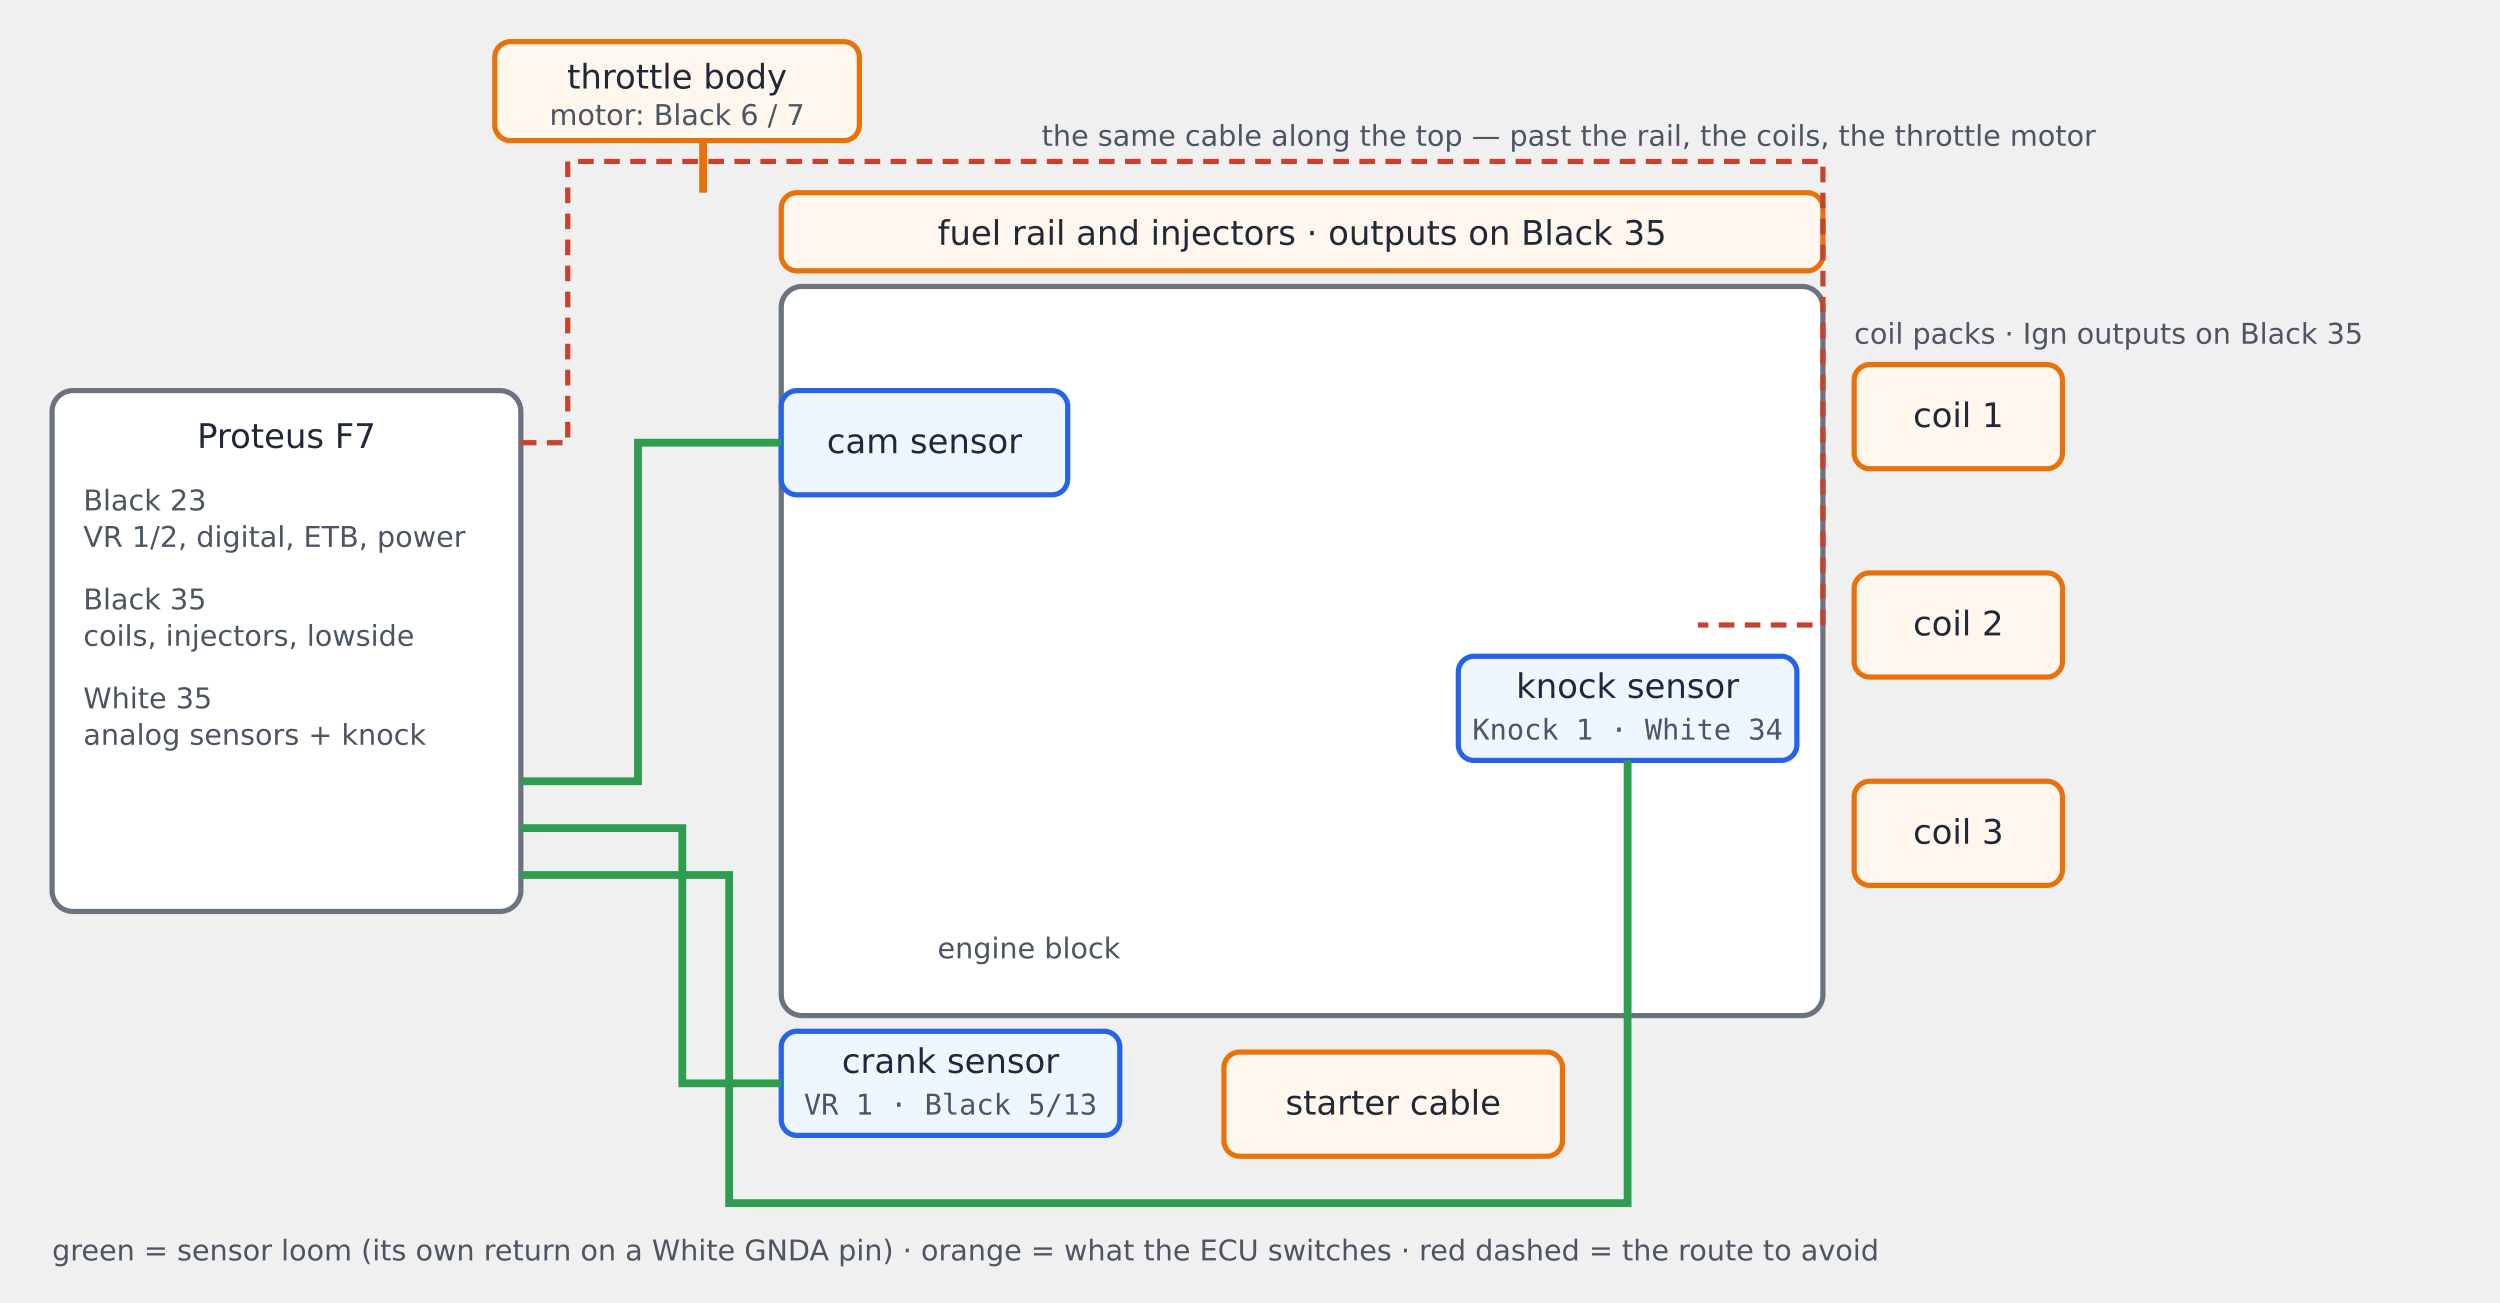
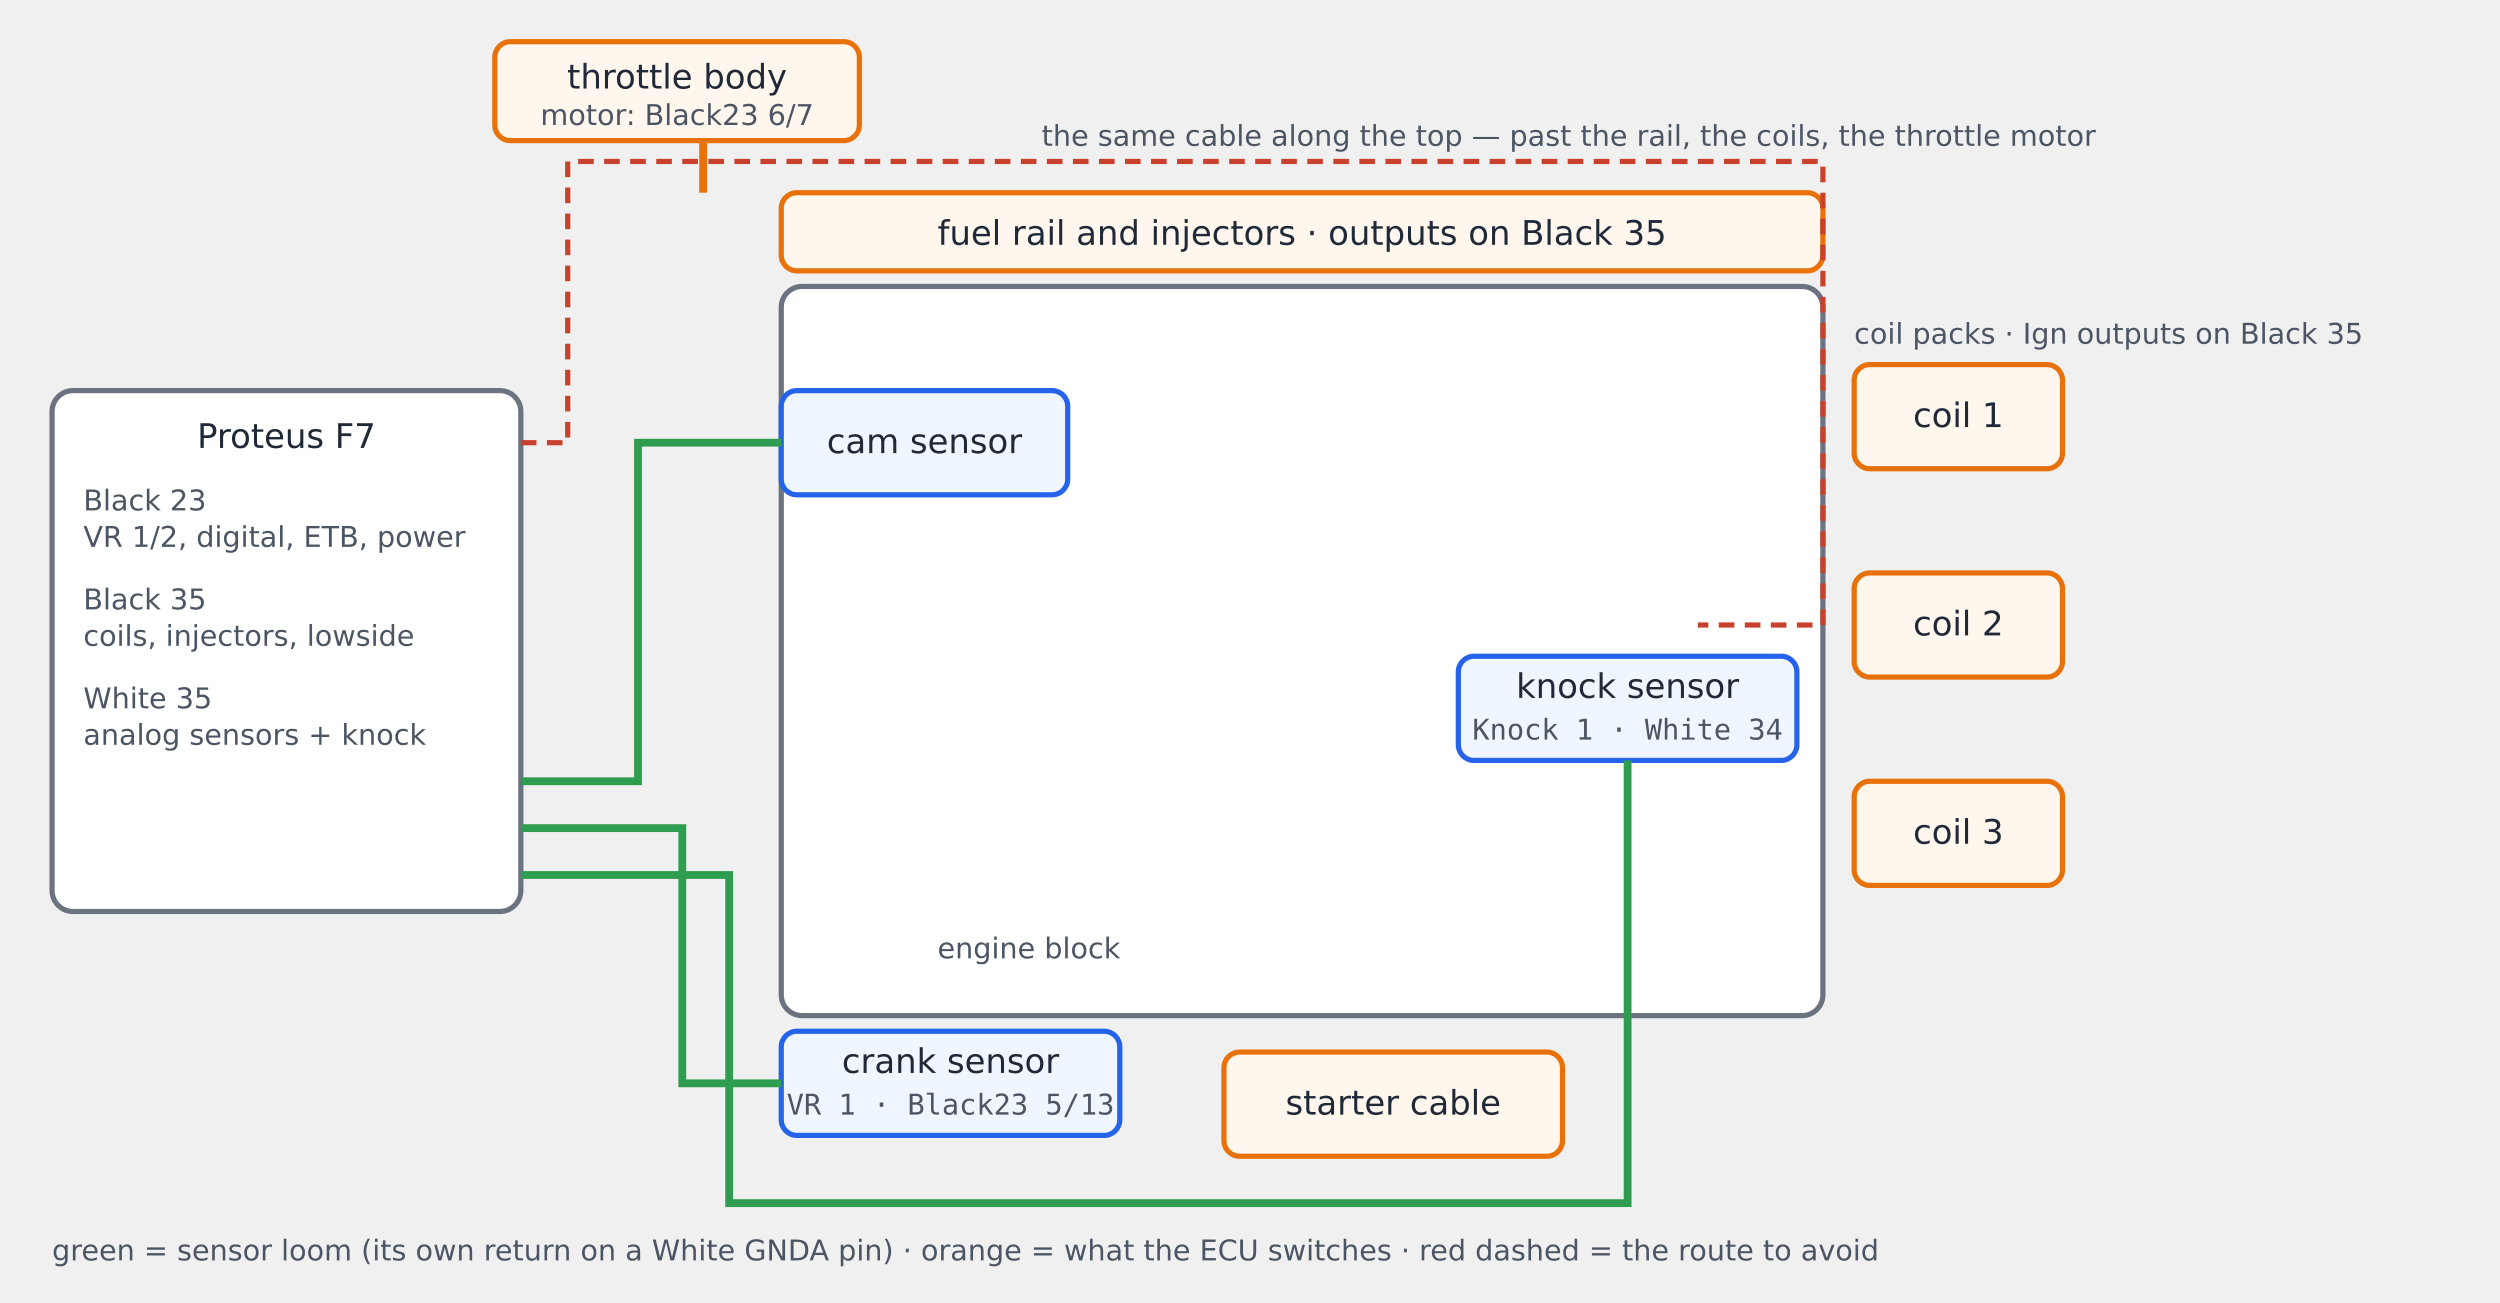
<svg xmlns="http://www.w3.org/2000/svg" viewBox="0 0 960 500" role="img" aria-labelledby="t d">
  <style>
    text { font-family: "DejaVu Sans", Arial, sans-serif; font-size: 13px; fill: #1f2937; }
    .small { font-size: 11px; fill: #4b5563; }
    .mono { font-family: "DejaVu Sans Mono", monospace; font-size: 11px; fill: #4b5563; }
    .box { fill: #ffffff; stroke: #6b7280; stroke-width: 2; }
    .ask { fill: #eff6ff; stroke: #2563eb; stroke-width: 2; }
    .drive { fill: #fff7ed; stroke: #e8710a; stroke-width: 2; }
    .loop { fill: #f0fdf4; stroke: #2e9d4f; stroke-width: 2; }
    .safe { fill: #fef2f2; stroke: #c8412d; stroke-width: 2; }
    .wire { stroke: #6b7280; stroke-width: 2; fill: none; }
    .wire-ask { stroke: #2563eb; stroke-width: 2; fill: none; }
    .wire-drive { stroke: #e8710a; stroke-width: 3; fill: none; }
    .wire-loop { stroke: #2e9d4f; stroke-width: 3; fill: none; }
    .wire-safe { stroke: #c8412d; stroke-width: 2; fill: none; stroke-dasharray: 6 4; }
    .arrow { fill: #6b7280; }
    @media (prefers-color-scheme: dark) {
      text { fill: #e5e7eb; } .small, .mono { fill: #9ca3af; }
      .box { fill: #1f2937; stroke: #9ca3af; } .ask { fill: #172554; } .drive { fill: #431407; }
      .loop { fill: #052e16; } .safe { fill: #450a0a; } .wire { stroke: #9ca3af; } .arrow { fill: #9ca3af; }
    }
  </style>
  <rect class="box" x="300" y="110" width="400" height="280" rx="8" />
  <text x="360" y="368" class="small">engine block</text>
  <rect class="drive" x="300" y="74" width="400" height="30" rx="6" />
  <text x="500" y="94" text-anchor="middle">fuel rail and injectors · outputs on Black 35</text>
  <rect class="drive" x="712" y="140" width="80" height="40" rx="6" />
  <text x="752" y="164" text-anchor="middle">coil 1</text>
  <rect class="drive" x="712" y="220" width="80" height="40" rx="6" />
  <text x="752" y="244" text-anchor="middle">coil 2</text>
  <rect class="drive" x="712" y="300" width="80" height="40" rx="6" />
  <text x="752" y="324" text-anchor="middle">coil 3</text>
  <text x="712" y="132" class="small">coil packs · Ign outputs on Black 35</text>
  <rect class="drive" x="190" y="16" width="140" height="38" rx="6" />
  <text x="260" y="34" text-anchor="middle">throttle body</text>
-   <text x="260" y="48" text-anchor="middle" class="small">motor: Black 6 / 7</text>
+   <text x="260" y="48" text-anchor="middle" class="small">motor: Black23 6/7</text>
  <path class="wire-drive" d="M270,54 V74" />
  <rect class="drive" x="470" y="404" width="130" height="40" rx="6" />
  <text x="535" y="428" text-anchor="middle">starter cable</text>
  <rect class="ask" x="300" y="150" width="110" height="40" rx="6" />
  <text x="355" y="174" text-anchor="middle">cam sensor</text>
  <rect class="ask" x="300" y="396" width="130" height="40" rx="6" />
  <text x="365" y="412" text-anchor="middle">crank sensor</text>
-   <text x="365" y="428" text-anchor="middle" class="mono">VR 1 · Black 5/13</text>
+   <text x="365" y="428" text-anchor="middle" class="mono">VR 1 · Black23 5/13</text>
  <rect class="ask" x="560" y="252" width="130" height="40" rx="6" />
  <text x="625" y="268" text-anchor="middle">knock sensor</text>
  <text x="625" y="284" text-anchor="middle" class="mono">Knock 1 · White 34</text>
  <rect class="box" x="20" y="150" width="180" height="200" rx="8" />
  <text x="110" y="172" text-anchor="middle">Proteus F7</text>
  <text x="32" y="196" class="small">Black 23</text>
  <text x="32" y="210" class="small">VR 1/2, digital, ETB, power</text>
  <text x="32" y="234" class="small">Black 35</text>
  <text x="32" y="248" class="small">coils, injectors, lowside</text>
  <text x="32" y="272" class="small">White 35</text>
  <text x="32" y="286" class="small">analog sensors + knock</text>
  <path class="wire-loop" d="M200,300 H245 V170 H300" />
  <path class="wire-loop" d="M200,318 H262 V416 H300" />
  <path class="wire-loop" d="M200,336 H280 V462 H625 V292" />
  <path class="wire-safe" d="M200,170 H218 V62 H700 V240 H652" />
  <text x="400" y="56" class="small">the same cable along the top — past the rail, the coils, the throttle motor</text>
  <text x="20" y="484" class="small">green = sensor loom (its own return on a White GNDA pin) · orange = what the ECU switches · red dashed = the route to avoid</text>
</svg>
